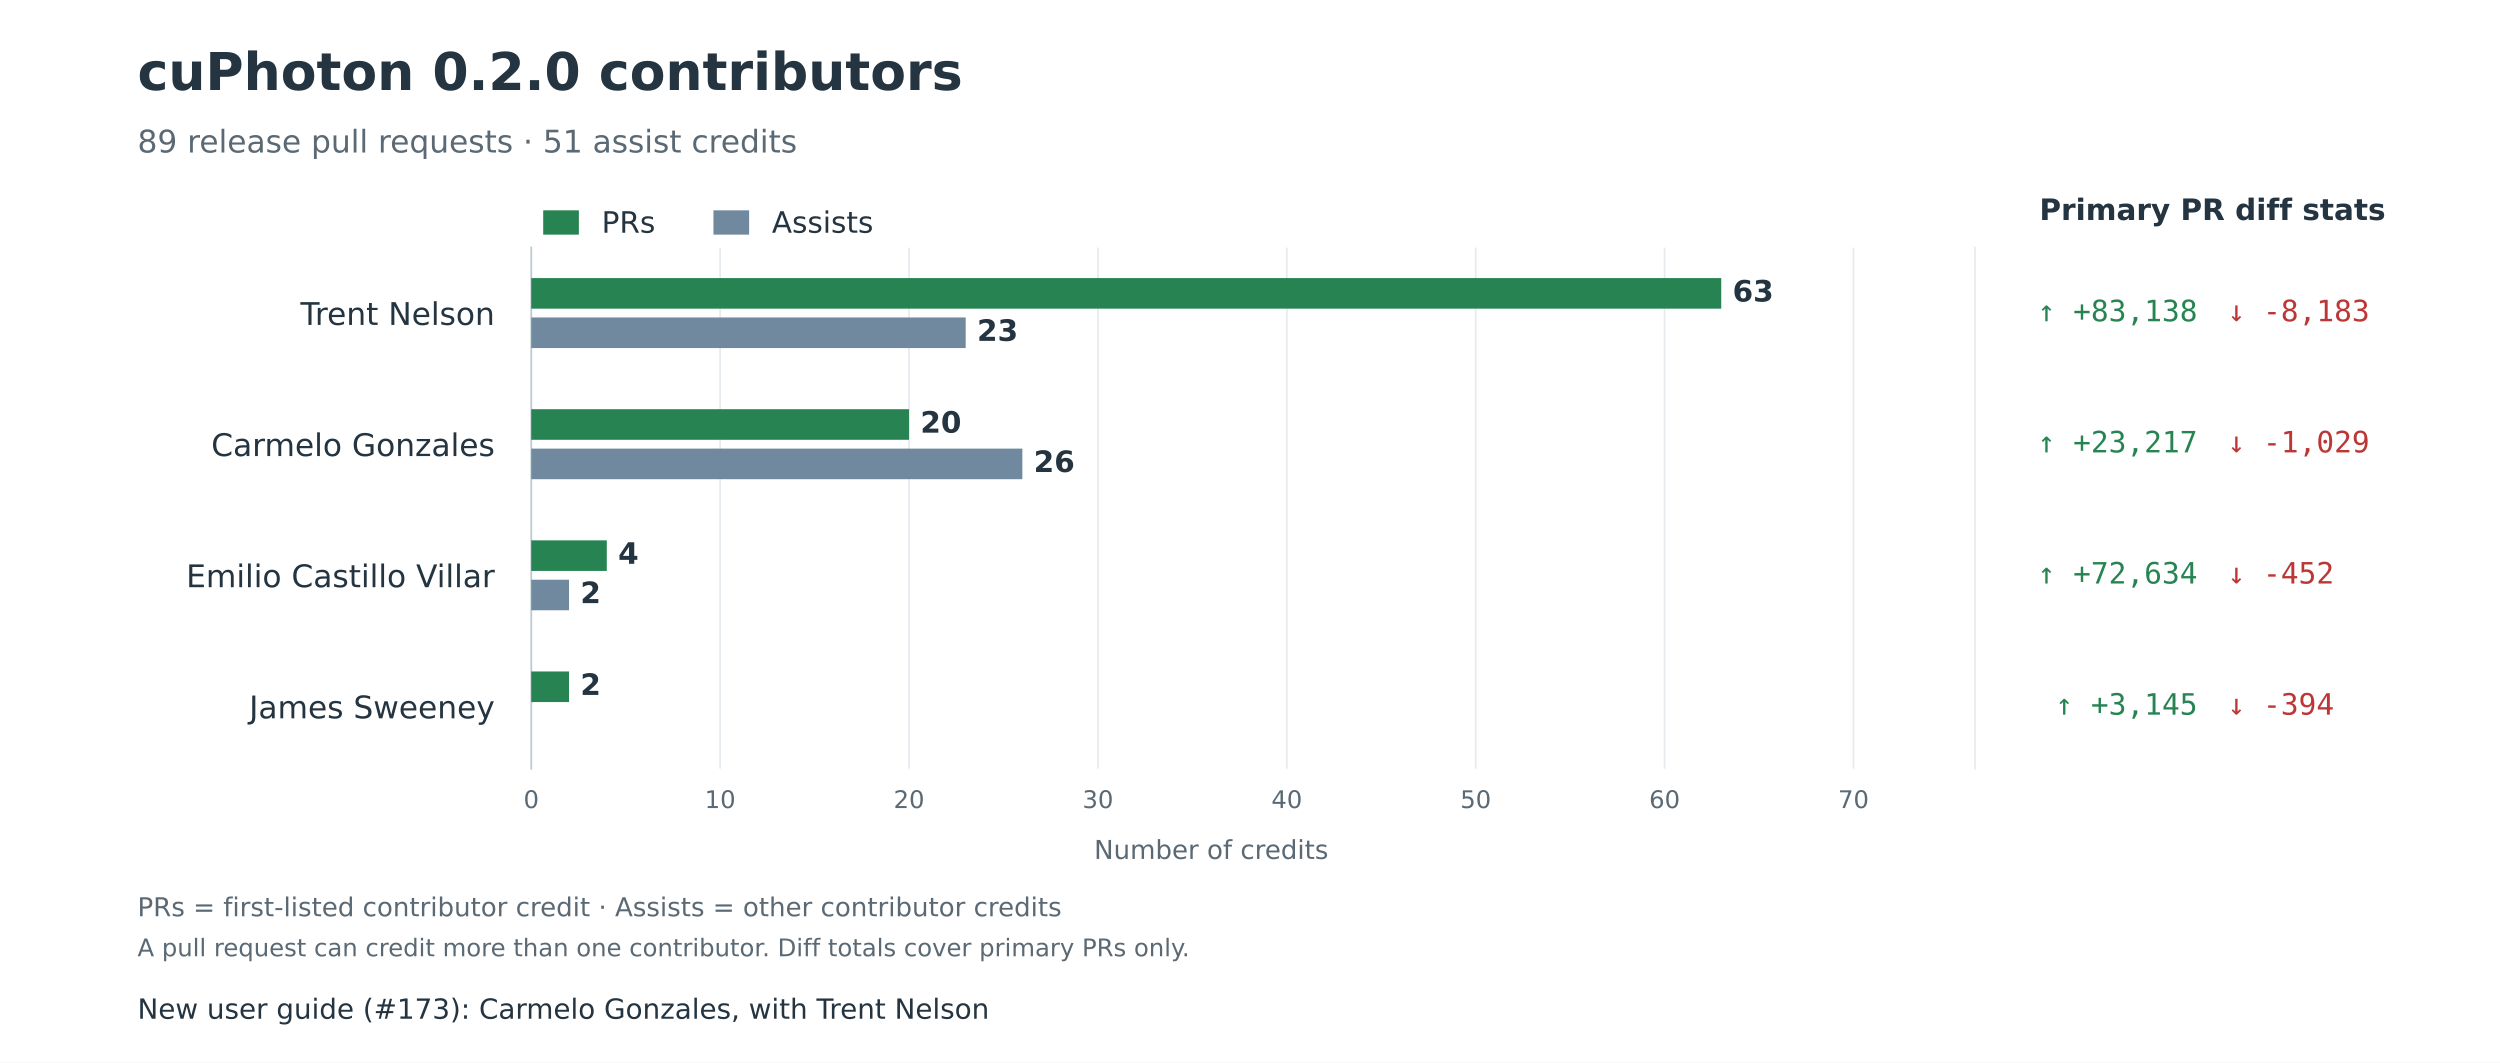
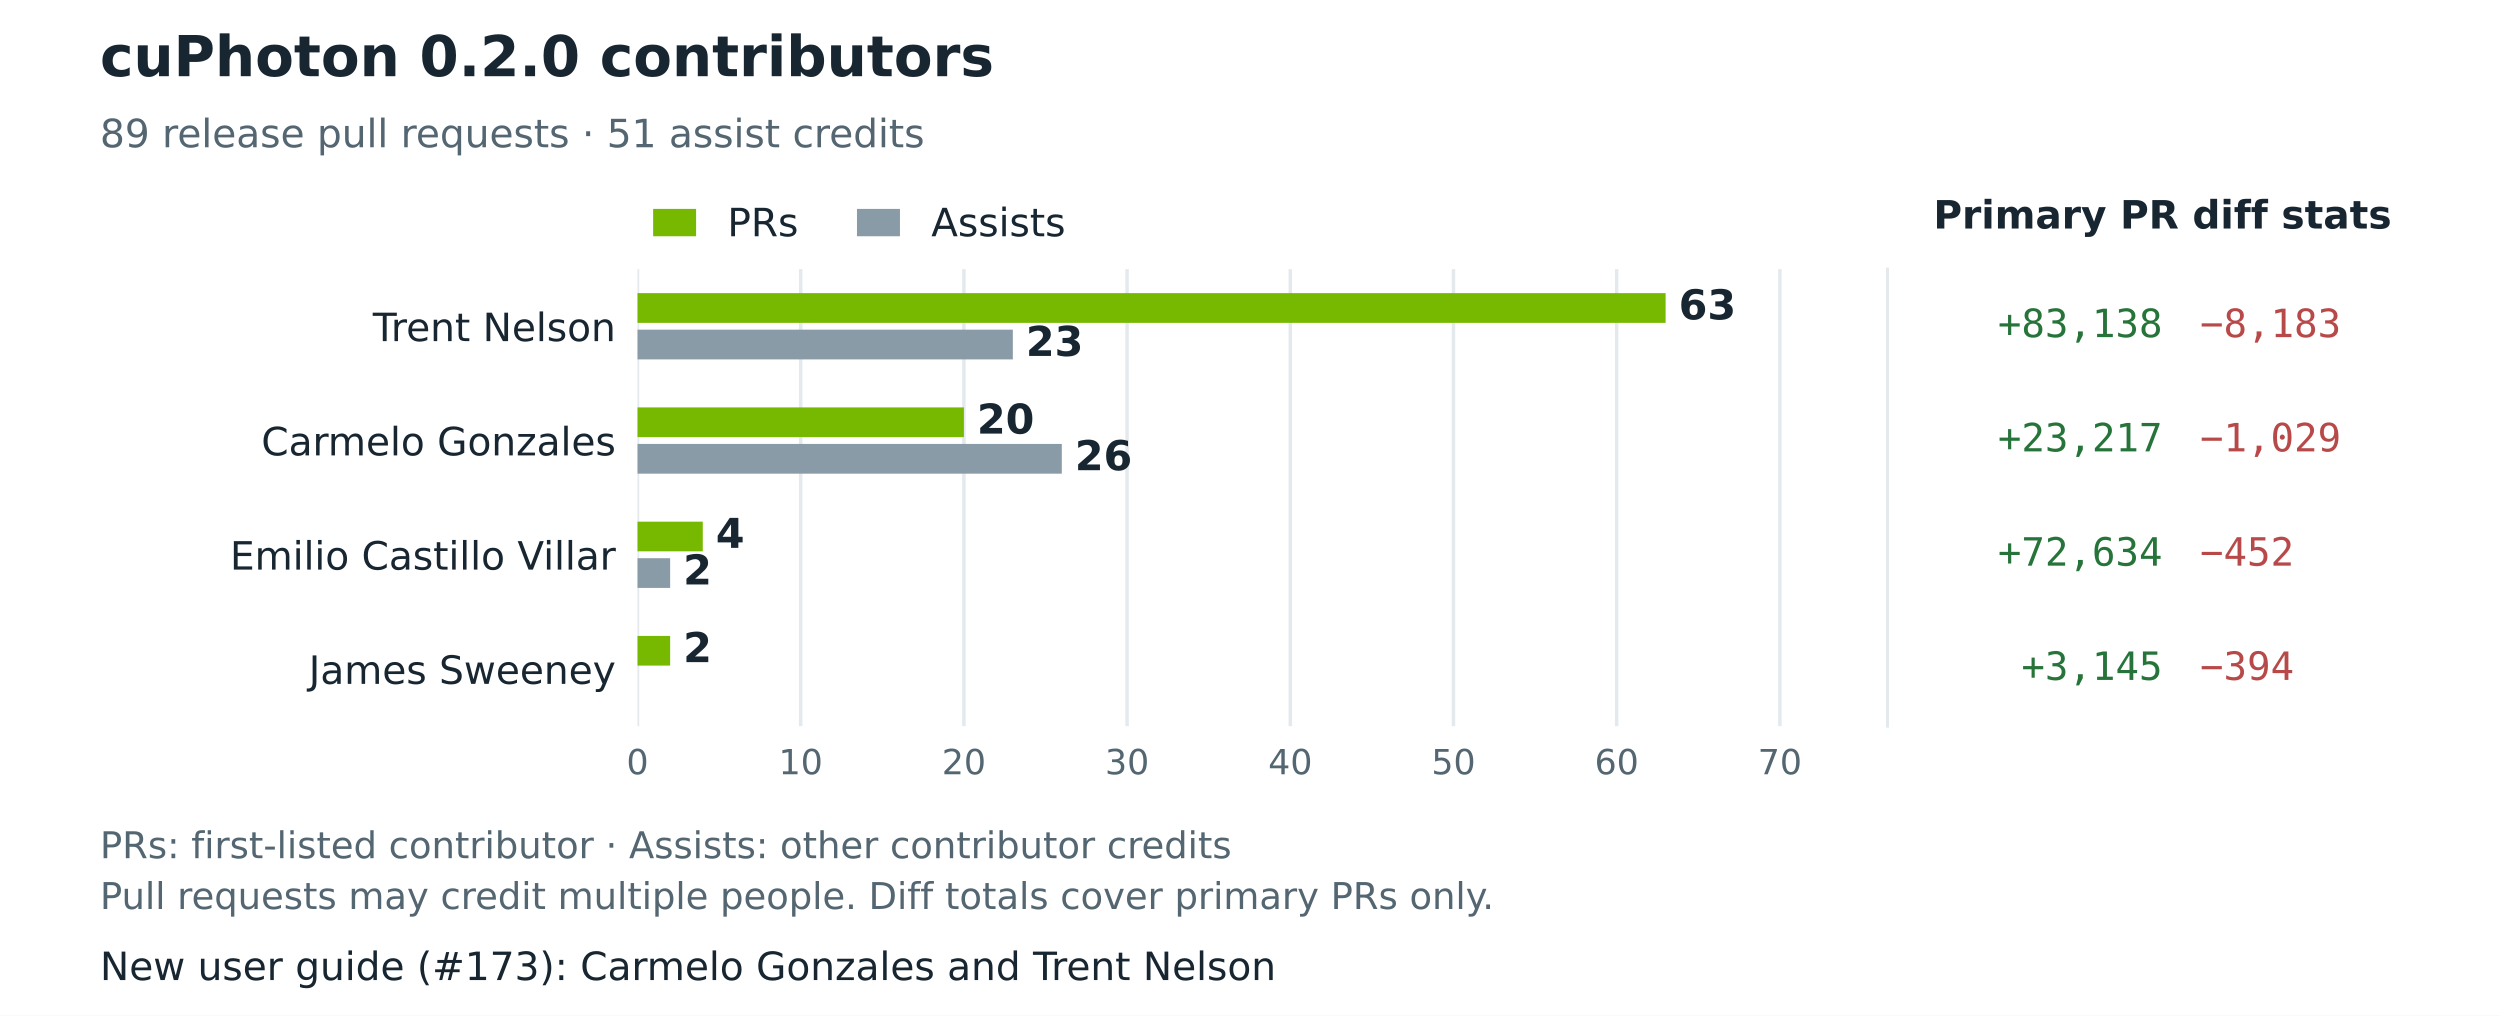
- <svg xmlns="http://www.w3.org/2000/svg" width="1440pt" height="612pt" viewBox="0 0 1440 612" version="1.1">
+ <svg xmlns="http://www.w3.org/2000/svg" width="576pt" height="234pt" viewBox="0 0 576 234" version="1.1">
  <defs>
    <style type="text/css">*{stroke-linejoin: round; stroke-linecap: butt}</style>
  </defs>
  <g id="figure_1">
    <g id="patch_1">
-       <path d="M 0 612 L 1440 612 L 1440 0 L 0 0 z " style="fill: #ffffff" />
+       <path d="M 0 234 L 576 234 L 576 0 L 0 0 z " style="fill: #ffffff" />
    </g>
    <g id="axes_1">
      <g id="patch_2">
-         <path d="M 306 442.8 L 1089.36 442.8 L 1089.36 142.56 L 306 142.56 z " style="fill: #ffffff" />
+         <path d="M 146.88 167.31 L 417.6 167.31 L 417.6 62.01 L 146.88 62.01 z " style="fill: #ffffff" />
      </g>
      <g id="matplotlib.axis_1">
        <g id="xtick_1">
          <g id="line2d_1">
-             <path d="M 306 442.8 L 306 142.56 " clip-path="url(#pf2cc48fb85)" style="fill: none; stroke: #e6ebef; stroke-linecap: square" />
+             <path d="M 146.88 167.31 L 146.88 62.01 " clip-path="url(#p522dc4fb20)" style="fill: none; stroke: #e4e9ed; stroke-width: 0.8; stroke-linecap: square" />
          </g>
          <g id="line2d_2" />
          <g id="text_1">
-             <text style="fill: #5a6974; font: 14px 'DejaVu Sans'; text-anchor: middle" x="306" y="465.438" transform="rotate(-0 306 465.4378)">0</text>
+             <text style="fill: #536671; font: 8px 'DejaVu Sans'; text-anchor: middle" x="146.88" y="178.389" transform="rotate(-0 146.88 178.3887)">0</text>
          </g>
        </g>
        <g id="xtick_2">
          <g id="line2d_3">
-             <path d="M 414.8 442.8 L 414.8 142.56 " clip-path="url(#pf2cc48fb85)" style="fill: none; stroke: #e6ebef; stroke-linecap: square" />
+             <path d="M 184.48 167.31 L 184.48 62.01 " clip-path="url(#p522dc4fb20)" style="fill: none; stroke: #e4e9ed; stroke-width: 0.8; stroke-linecap: square" />
          </g>
          <g id="line2d_4" />
          <g id="text_2">
-             <text style="fill: #5a6974; font: 14px 'DejaVu Sans'; text-anchor: middle" x="414.8" y="465.438" transform="rotate(-0 414.8 465.4378)">10</text>
+             <text style="fill: #536671; font: 8px 'DejaVu Sans'; text-anchor: middle" x="184.48" y="178.389" transform="rotate(-0 184.48 178.3887)">10</text>
          </g>
        </g>
        <g id="xtick_3">
          <g id="line2d_5">
-             <path d="M 523.6 442.8 L 523.6 142.56 " clip-path="url(#pf2cc48fb85)" style="fill: none; stroke: #e6ebef; stroke-linecap: square" />
+             <path d="M 222.08 167.31 L 222.08 62.01 " clip-path="url(#p522dc4fb20)" style="fill: none; stroke: #e4e9ed; stroke-width: 0.8; stroke-linecap: square" />
          </g>
          <g id="line2d_6" />
          <g id="text_3">
-             <text style="fill: #5a6974; font: 14px 'DejaVu Sans'; text-anchor: middle" x="523.6" y="465.438" transform="rotate(-0 523.6 465.4378)">20</text>
+             <text style="fill: #536671; font: 8px 'DejaVu Sans'; text-anchor: middle" x="222.08" y="178.389" transform="rotate(-0 222.08 178.3887)">20</text>
          </g>
        </g>
        <g id="xtick_4">
          <g id="line2d_7">
-             <path d="M 632.4 442.8 L 632.4 142.56 " clip-path="url(#pf2cc48fb85)" style="fill: none; stroke: #e6ebef; stroke-linecap: square" />
+             <path d="M 259.68 167.31 L 259.68 62.01 " clip-path="url(#p522dc4fb20)" style="fill: none; stroke: #e4e9ed; stroke-width: 0.8; stroke-linecap: square" />
          </g>
          <g id="line2d_8" />
          <g id="text_4">
-             <text style="fill: #5a6974; font: 14px 'DejaVu Sans'; text-anchor: middle" x="632.4" y="465.438" transform="rotate(-0 632.4 465.4378)">30</text>
+             <text style="fill: #536671; font: 8px 'DejaVu Sans'; text-anchor: middle" x="259.68" y="178.389" transform="rotate(-0 259.68 178.3887)">30</text>
          </g>
        </g>
        <g id="xtick_5">
          <g id="line2d_9">
-             <path d="M 741.2 442.8 L 741.2 142.56 " clip-path="url(#pf2cc48fb85)" style="fill: none; stroke: #e6ebef; stroke-linecap: square" />
+             <path d="M 297.28 167.31 L 297.28 62.01 " clip-path="url(#p522dc4fb20)" style="fill: none; stroke: #e4e9ed; stroke-width: 0.8; stroke-linecap: square" />
          </g>
          <g id="line2d_10" />
          <g id="text_5">
-             <text style="fill: #5a6974; font: 14px 'DejaVu Sans'; text-anchor: middle" x="741.2" y="465.438" transform="rotate(-0 741.2 465.4378)">40</text>
+             <text style="fill: #536671; font: 8px 'DejaVu Sans'; text-anchor: middle" x="297.28" y="178.389" transform="rotate(-0 297.28 178.3887)">40</text>
          </g>
        </g>
        <g id="xtick_6">
          <g id="line2d_11">
-             <path d="M 850 442.8 L 850 142.56 " clip-path="url(#pf2cc48fb85)" style="fill: none; stroke: #e6ebef; stroke-linecap: square" />
+             <path d="M 334.88 167.31 L 334.88 62.01 " clip-path="url(#p522dc4fb20)" style="fill: none; stroke: #e4e9ed; stroke-width: 0.8; stroke-linecap: square" />
          </g>
          <g id="line2d_12" />
          <g id="text_6">
-             <text style="fill: #5a6974; font: 14px 'DejaVu Sans'; text-anchor: middle" x="850" y="465.438" transform="rotate(-0 850 465.4378)">50</text>
+             <text style="fill: #536671; font: 8px 'DejaVu Sans'; text-anchor: middle" x="334.88" y="178.389" transform="rotate(-0 334.88 178.3887)">50</text>
          </g>
        </g>
        <g id="xtick_7">
          <g id="line2d_13">
-             <path d="M 958.8 442.8 L 958.8 142.56 " clip-path="url(#pf2cc48fb85)" style="fill: none; stroke: #e6ebef; stroke-linecap: square" />
+             <path d="M 372.48 167.31 L 372.48 62.01 " clip-path="url(#p522dc4fb20)" style="fill: none; stroke: #e4e9ed; stroke-width: 0.8; stroke-linecap: square" />
          </g>
          <g id="line2d_14" />
          <g id="text_7">
-             <text style="fill: #5a6974; font: 14px 'DejaVu Sans'; text-anchor: middle" x="958.8" y="465.438" transform="rotate(-0 958.8 465.4378)">60</text>
+             <text style="fill: #536671; font: 8px 'DejaVu Sans'; text-anchor: middle" x="372.48" y="178.389" transform="rotate(-0 372.48 178.3887)">60</text>
          </g>
        </g>
        <g id="xtick_8">
          <g id="line2d_15">
-             <path d="M 1067.6 442.8 L 1067.6 142.56 " clip-path="url(#pf2cc48fb85)" style="fill: none; stroke: #e6ebef; stroke-linecap: square" />
+             <path d="M 410.08 167.31 L 410.08 62.01 " clip-path="url(#p522dc4fb20)" style="fill: none; stroke: #e4e9ed; stroke-width: 0.8; stroke-linecap: square" />
          </g>
          <g id="line2d_16" />
          <g id="text_8">
-             <text style="fill: #5a6974; font: 14px 'DejaVu Sans'; text-anchor: middle" x="1067.6" y="465.438" transform="rotate(-0 1067.6 465.4378)">70</text>
-           </g>
-         </g>
-         <g id="text_9">
-           <text style="fill: #5a6974; font: 15px 'DejaVu Sans'; text-anchor: middle" x="697.68" y="494.747" transform="rotate(-0 697.68 494.747)">Number of credits</text>
+             <text style="fill: #536671; font: 8px 'DejaVu Sans'; text-anchor: middle" x="410.08" y="178.389" transform="rotate(-0 410.08 178.3887)">70</text>
+           </g>
        </g>
      </g>
      <g id="matplotlib.axis_2">
        <g id="ytick_1">
          <g id="line2d_17" />
-           <g id="text_10">
-             <text style="fill: #243440; font: 18px 'DejaVu Sans'; text-anchor: end" x="285" y="187.165" transform="rotate(-0 285 187.1646)">Trent Nelson</text>
+           <g id="text_9">
+             <text style="fill: #172631; font: 9px 'DejaVu Sans'; text-anchor: end" x="141.88" y="78.592" transform="rotate(-0 141.88 78.5918)">Trent Nelson</text>
          </g>
        </g>
        <g id="ytick_2">
          <g id="line2d_18" />
-           <g id="text_11">
-             <text style="fill: #243440; font: 18px 'DejaVu Sans'; text-anchor: end" x="285" y="262.697" transform="rotate(-0 285 262.6967)">Carmelo Gonzales</text>
+           <g id="text_10">
+             <text style="fill: #172631; font: 9px 'DejaVu Sans'; text-anchor: end" x="141.88" y="104.917" transform="rotate(-0 141.88 104.9168)">Carmelo Gonzales</text>
          </g>
        </g>
        <g id="ytick_3">
          <g id="line2d_19" />
-           <g id="text_12">
-             <text style="fill: #243440; font: 18px 'DejaVu Sans'; text-anchor: end" x="285" y="338.229" transform="rotate(-0 285 338.2288)">Emilio Castillo Villar</text>
+           <g id="text_11">
+             <text style="fill: #172631; font: 9px 'DejaVu Sans'; text-anchor: end" x="141.88" y="131.242" transform="rotate(-0 141.88 131.2418)">Emilio Castillo Villar</text>
          </g>
        </g>
        <g id="ytick_4">
          <g id="line2d_20" />
-           <g id="text_13">
-             <text style="fill: #243440; font: 18px 'DejaVu Sans'; text-anchor: end" x="285" y="413.761" transform="rotate(-0 285 413.7609)">James Sweeney</text>
+           <g id="text_12">
+             <text style="fill: #172631; font: 9px 'DejaVu Sans'; text-anchor: end" x="141.88" y="157.567" transform="rotate(-0 141.88 157.5668)">James Sweeney</text>
          </g>
        </g>
      </g>
      <g id="patch_3">
-         <path d="M 306 442.8 L 306 142.56 " style="fill: none; stroke: #bdc9d1; stroke-linejoin: miter; stroke-linecap: square" />
+         <path d="M 146.88 67.538 L 383.76 67.538 L 383.76 74.383 L 146.88 74.383 z " clip-path="url(#p522dc4fb20)" style="fill: #76b900" />
      </g>
      <g id="patch_4">
-         <path d="M 306 160.184 L 991.44 160.184 L 991.44 177.808 L 306 177.808 z " clip-path="url(#pf2cc48fb85)" style="fill: #278452" />
+         <path d="M 146.88 93.863 L 222.08 93.863 L 222.08 100.708 L 146.88 100.708 z " clip-path="url(#p522dc4fb20)" style="fill: #76b900" />
      </g>
      <g id="patch_5">
-         <path d="M 306 235.716 L 523.6 235.716 L 523.6 253.34 L 306 253.34 z " clip-path="url(#pf2cc48fb85)" style="fill: #278452" />
+         <path d="M 146.88 120.188 L 161.92 120.188 L 161.92 127.033 L 146.88 127.033 z " clip-path="url(#p522dc4fb20)" style="fill: #76b900" />
      </g>
      <g id="patch_6">
-         <path d="M 306 311.248 L 349.52 311.248 L 349.52 328.872 L 306 328.872 z " clip-path="url(#pf2cc48fb85)" style="fill: #278452" />
+         <path d="M 146.88 146.513 L 154.4 146.513 L 154.4 153.358 L 146.88 153.358 z " clip-path="url(#p522dc4fb20)" style="fill: #76b900" />
+       </g>
+       <g id="text_13">
+         <text style="fill: #172631; font: 700 9.5px 'DejaVu Sans'; text-anchor: start" x="386.768" y="73.582" transform="rotate(-0 386.768 73.58191)">63</text>
+       </g>
+       <g id="text_14">
+         <text style="fill: #172631; font: 700 9.5px 'DejaVu Sans'; text-anchor: start" x="225.088" y="99.907" transform="rotate(-0 225.088 99.90691)">20</text>
+       </g>
+       <g id="text_15">
+         <text style="fill: #172631; font: 700 9.5px 'DejaVu Sans'; text-anchor: start" x="164.928" y="126.232" transform="rotate(-0 164.928 126.2319)">4</text>
+       </g>
+       <g id="text_16">
+         <text style="fill: #172631; font: 700 9.5px 'DejaVu Sans'; text-anchor: start" x="157.408" y="152.557" transform="rotate(-0 157.408 152.5569)">2</text>
      </g>
      <g id="patch_7">
-         <path d="M 306 386.78 L 327.76 386.78 L 327.76 404.405 L 306 404.405 z " clip-path="url(#pf2cc48fb85)" style="fill: #278452" />
+         <path d="M 146.88 75.962 L 233.36 75.962 L 233.36 82.807 L 146.88 82.807 z " clip-path="url(#p522dc4fb20)" style="fill: #899ba7" />
      </g>
      <g id="patch_8">
-         <path d="M 306 182.844 L 556.24 182.844 L 556.24 200.468 L 306 200.468 z " clip-path="url(#pf2cc48fb85)" style="fill: #71899e" />
+         <path d="M 146.88 102.287 L 244.64 102.287 L 244.64 109.132 L 146.88 109.132 z " clip-path="url(#p522dc4fb20)" style="fill: #899ba7" />
      </g>
      <g id="patch_9">
-         <path d="M 306 258.376 L 588.88 258.376 L 588.88 276 L 306 276 z " clip-path="url(#pf2cc48fb85)" style="fill: #71899e" />
+         <path d="M 146.88 128.612 L 154.4 128.612 L 154.4 135.457 L 146.88 135.457 z " clip-path="url(#p522dc4fb20)" style="fill: #899ba7" />
      </g>
      <g id="patch_10">
-         <path d="M 306 333.908 L 327.76 333.908 L 327.76 351.532 L 306 351.532 z " clip-path="url(#pf2cc48fb85)" style="fill: #71899e" />
-       </g>
-       <g id="patch_11">
-         <path d="M 306 409.44 L 306 409.44 L 306 427.064 L 306 427.064 z " clip-path="url(#pf2cc48fb85)" style="fill: #71899e" />
-       </g>
-       <g id="text_14">
-         <text style="fill: #243440; font: 700 17px 'DejaVu Sans'; text-anchor: start" x="997.968" y="173.687" transform="rotate(-0 997.968 173.6872)">63</text>
-       </g>
-       <g id="text_15">
-         <text style="fill: #243440; font: 700 17px 'DejaVu Sans'; text-anchor: start" x="530.128" y="249.219" transform="rotate(-0 530.128 249.2192)">20</text>
-       </g>
-       <g id="text_16">
-         <text style="fill: #243440; font: 700 17px 'DejaVu Sans'; text-anchor: start" x="356.048" y="324.751" transform="rotate(-0 356.048 324.7513)">4</text>
+         <path d="M 146.88 154.937 L 146.88 154.937 L 146.88 161.782 L 146.88 161.782 z " clip-path="url(#p522dc4fb20)" style="fill: #899ba7" />
      </g>
      <g id="text_17">
-         <text style="fill: #243440; font: 700 17px 'DejaVu Sans'; text-anchor: start" x="334.288" y="400.283" transform="rotate(-0 334.288 400.2834)">2</text>
+         <text style="fill: #172631; font: 700 9.5px 'DejaVu Sans'; text-anchor: start" x="236.368" y="82.006" transform="rotate(-0 236.368 82.00591)">23</text>
      </g>
      <g id="text_18">
-         <text style="fill: #243440; font: 700 17px 'DejaVu Sans'; text-anchor: start" x="562.768" y="196.347" transform="rotate(-0 562.768 196.3468)">23</text>
+         <text style="fill: #172631; font: 700 9.5px 'DejaVu Sans'; text-anchor: start" x="247.648" y="108.331" transform="rotate(-0 247.648 108.3309)">26</text>
      </g>
      <g id="text_19">
-         <text style="fill: #243440; font: 700 17px 'DejaVu Sans'; text-anchor: start" x="595.408" y="271.879" transform="rotate(-0 595.408 271.8789)">26</text>
-       </g>
-       <g id="text_20">
-         <text style="fill: #243440; font: 700 17px 'DejaVu Sans'; text-anchor: start" x="334.288" y="347.411" transform="rotate(-0 334.288 347.4109)">2</text>
+         <text style="fill: #172631; font: 700 9.5px 'DejaVu Sans'; text-anchor: start" x="157.408" y="134.656" transform="rotate(-0 157.408 134.6559)">2</text>
+       </g>
+       <g id="legend_1">
+         <g id="patch_11">
+           <path d="M 150.48 54.432 L 160.38 54.432 L 160.38 48.132 L 150.48 48.132 z " style="fill: #76b900" />
+         </g>
+         <g id="text_20">
+           <text style="fill: #172631; font: 9px 'DejaVu Sans'; text-anchor: start" x="167.58" y="54.432" transform="rotate(-0 167.58 54.43228)">PRs</text>
+         </g>
+         <g id="patch_12">
+           <path d="M 197.449 54.432 L 207.349 54.432 L 207.349 48.132 L 197.449 48.132 z " style="fill: #899ba7" />
+         </g>
+         <g id="text_21">
+           <text style="fill: #172631; font: 9px 'DejaVu Sans'; text-anchor: start" x="214.549" y="54.432" transform="rotate(-0 214.5488 54.43228)">Assists</text>
+         </g>
      </g>
    </g>
    <g id="line2d_21">
-       <path d="M 1137.6 442.8 L 1137.6 142.56 " style="fill: none; stroke: #e6ebef; stroke-linecap: square" />
-     </g>
-     <g id="text_21">
-       <text style="fill: #243440; font: 700 30px 'DejaVu Sans'; text-anchor: start" x="79.2" y="51.84" transform="rotate(-0 79.2 51.84)">cuPhoton 0.2.0 contributors</text>
+       <path d="M 434.88 167.31 L 434.88 62.01 " style="fill: none; stroke: #e4e9ed; stroke-width: 0.7; stroke-linecap: square" />
    </g>
    <g id="text_22">
-       <text style="fill: #5a6974; font: 18px 'DejaVu Sans'; text-anchor: start" x="79.2" y="87.84" transform="rotate(-0 79.2 87.84)">89 release pull requests  ·  51 assist credits</text>
+       <text style="fill: #172631; font: 700 13px 'DejaVu Sans'; text-anchor: start" x="23.04" y="17.55" transform="rotate(-0 23.04 17.55)">cuPhoton 0.2.0 contributors</text>
    </g>
    <g id="text_23">
-       <text style="fill: #243440; font: 700 17px 'DejaVu Sans'; text-anchor: middle" x="1274.4" y="126.72" transform="rotate(-0 1274.4 126.72)">Primary PR diff stats</text>
+       <text style="fill: #536671; font: 9px 'DejaVu Sans'; text-anchor: start" x="23.04" y="33.93" transform="rotate(-0 23.04 33.93)">89 release pull requests · 51 assist credits</text>
    </g>
    <g id="text_24">
-       <text style="fill: #278452; font: 17px 'DejaVu Sans Mono'; text-anchor: end" x="1265.76" y="185.062" transform="rotate(-0 1265.76 185.0621)">↑ +83,138</text>
+       <text style="fill: #172631; font: 700 9px 'DejaVu Sans'; text-anchor: middle" x="498.24" y="52.65" transform="rotate(-0 498.24 52.65)">Primary PR diff stats</text>
    </g>
    <g id="text_25">
-       <text style="fill: #bc3636; font: 17px 'DejaVu Sans Mono'; text-anchor: start" x="1283.04" y="185.062" transform="rotate(-0 1283.04 185.0621)">↓ -8,183</text>
+       <text style="fill: #26743a; font: 9px 'DejaVu Sans Mono'; text-anchor: end" x="498.24" y="77.68" transform="rotate(-0 498.24 77.67984)">+83,138</text>
    </g>
    <g id="text_26">
-       <text style="fill: #278452; font: 17px 'DejaVu Sans Mono'; text-anchor: end" x="1265.76" y="260.594" transform="rotate(-0 1265.76 260.5942)">↑ +23,217</text>
+       <text style="fill: #b84949; font: 9px 'DejaVu Sans Mono'; text-anchor: start" x="506.88" y="77.68" transform="rotate(-0 506.88 77.67984)">−8,183</text>
    </g>
    <g id="text_27">
-       <text style="fill: #bc3636; font: 17px 'DejaVu Sans Mono'; text-anchor: start" x="1283.04" y="260.594" transform="rotate(-0 1283.04 260.5942)">↓ -1,029</text>
+       <text style="fill: #26743a; font: 9px 'DejaVu Sans Mono'; text-anchor: end" x="498.24" y="104.005" transform="rotate(-0 498.24 104.0048)">+23,217</text>
    </g>
    <g id="text_28">
-       <text style="fill: #278452; font: 17px 'DejaVu Sans Mono'; text-anchor: end" x="1265.76" y="336.126" transform="rotate(-0 1265.76 336.1263)">↑ +72,634</text>
+       <text style="fill: #b84949; font: 9px 'DejaVu Sans Mono'; text-anchor: start" x="506.88" y="104.005" transform="rotate(-0 506.88 104.0048)">−1,029</text>
    </g>
    <g id="text_29">
-       <text style="fill: #bc3636; font: 17px 'DejaVu Sans Mono'; text-anchor: start" x="1283.04" y="336.126" transform="rotate(-0 1283.04 336.1263)">↓ -452</text>
+       <text style="fill: #26743a; font: 9px 'DejaVu Sans Mono'; text-anchor: end" x="498.24" y="130.33" transform="rotate(-0 498.24 130.3298)">+72,634</text>
    </g>
    <g id="text_30">
-       <text style="fill: #278452; font: 17px 'DejaVu Sans Mono'; text-anchor: end" x="1265.76" y="411.658" transform="rotate(-0 1265.76 411.6584)">↑ +3,145</text>
+       <text style="fill: #b84949; font: 9px 'DejaVu Sans Mono'; text-anchor: start" x="506.88" y="130.33" transform="rotate(-0 506.88 130.3298)">−452</text>
    </g>
    <g id="text_31">
-       <text style="fill: #bc3636; font: 17px 'DejaVu Sans Mono'; text-anchor: start" x="1283.04" y="411.658" transform="rotate(-0 1283.04 411.6584)">↓ -394</text>
+       <text style="fill: #26743a; font: 9px 'DejaVu Sans Mono'; text-anchor: end" x="498.24" y="156.655" transform="rotate(-0 498.24 156.6548)">+3,145</text>
    </g>
    <g id="text_32">
-       <text style="fill: #5a6974; font: 15px 'DejaVu Sans'; text-anchor: start" x="79.2" y="527.76" transform="rotate(-0 79.2 527.76)">PRs = first-listed contributor credit    ·    Assists = other contributor credits</text>
+       <text style="fill: #b84949; font: 9px 'DejaVu Sans Mono'; text-anchor: start" x="506.88" y="156.655" transform="rotate(-0 506.88 156.6548)">−394</text>
    </g>
    <g id="text_33">
-       <text style="fill: #5a6974; font: 14px 'DejaVu Sans'; text-anchor: start" x="79.2" y="550.8" transform="rotate(-0 79.2 550.8)">A pull request can credit more than one contributor. Diff totals cover primary PRs only.</text>
+       <text style="fill: #536671; font: 8.5px 'DejaVu Sans'; text-anchor: start" x="23.04" y="197.73" transform="rotate(-0 23.04 197.73)">PRs: first-listed contributor · Assists: other contributor credits</text>
    </g>
    <g id="text_34">
-       <text style="fill: #243440; font: 16px 'DejaVu Sans'; text-anchor: start" x="79.2" y="586.8" transform="rotate(-0 79.2 586.8)">New user guide (#173): Carmelo Gonzales, with Trent Nelson</text>
-     </g>
-     <g id="legend_1">
-       <g id="patch_12">
-         <path d="M 313.38 134.652 L 332.93 134.652 L 332.93 121.647 L 313.38 121.647 z " style="fill: #278452; stroke: #278452; stroke-linejoin: miter" />
-       </g>
-       <g id="text_35">
-         <text style="fill: #243440; font: 17px 'DejaVu Sans'; text-anchor: start" x="346.53" y="134.057" transform="rotate(-0 346.53 134.0573)">PRs</text>
-       </g>
-       <g id="patch_13">
-         <path d="M 411.449 134.652 L 430.999 134.652 L 430.999 121.647 L 411.449 121.647 z " style="fill: #71899e; stroke: #71899e; stroke-linejoin: miter" />
-       </g>
-       <g id="text_36">
-         <text style="fill: #243440; font: 17px 'DejaVu Sans'; text-anchor: start" x="444.599" y="134.057" transform="rotate(-0 444.5987 134.0573)">Assists</text>
-       </g>
+       <text style="fill: #536671; font: 8.5px 'DejaVu Sans'; text-anchor: start" x="23.04" y="209.43" transform="rotate(-0 23.04 209.43)">Pull requests may credit multiple people. Diff totals cover primary PRs only.</text>
+     </g>
+     <g id="text_35">
+       <text style="fill: #172631; font: 9px 'DejaVu Sans'; text-anchor: start" x="23.04" y="225.81" transform="rotate(-0 23.04 225.81)">New user guide (#173): Carmelo Gonzales and Trent Nelson</text>
    </g>
  </g>
  <defs>
-     <clipPath id="pf2cc48fb85">
-       <rect x="306" y="142.56" width="783.36" height="300.24" />
+     <clipPath id="p522dc4fb20">
+       <rect x="146.88" y="62.01" width="270.72" height="105.3" />
    </clipPath>
  </defs>
</svg>
